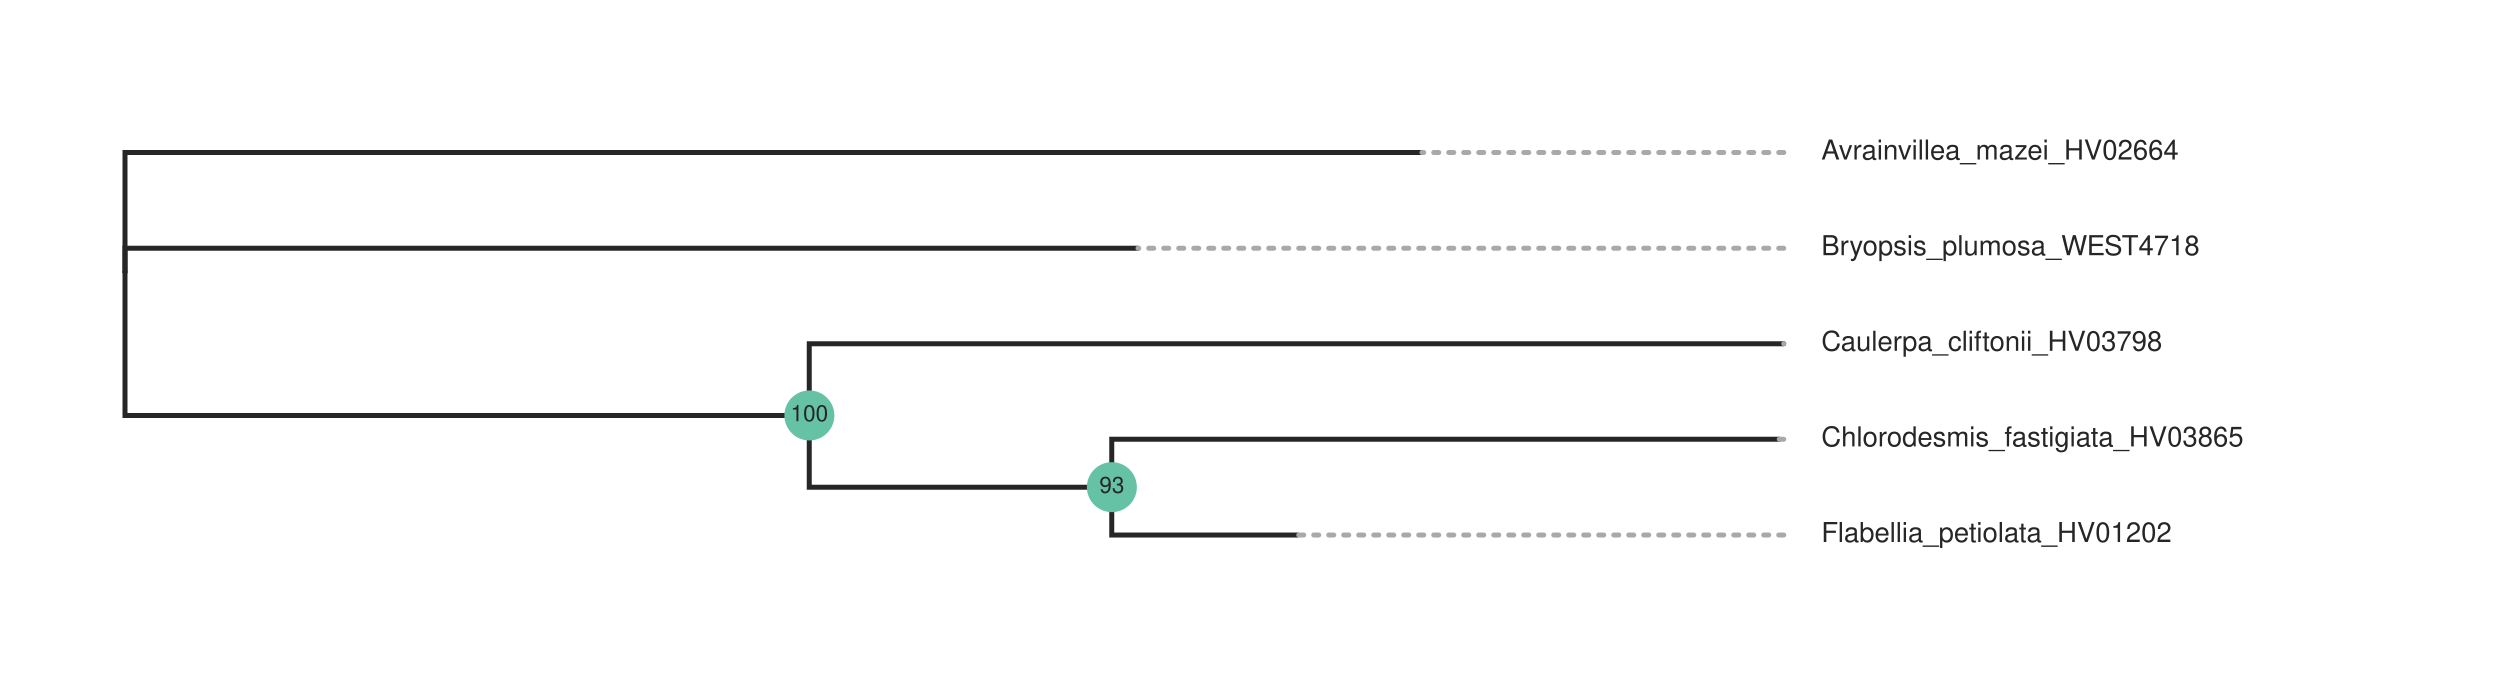
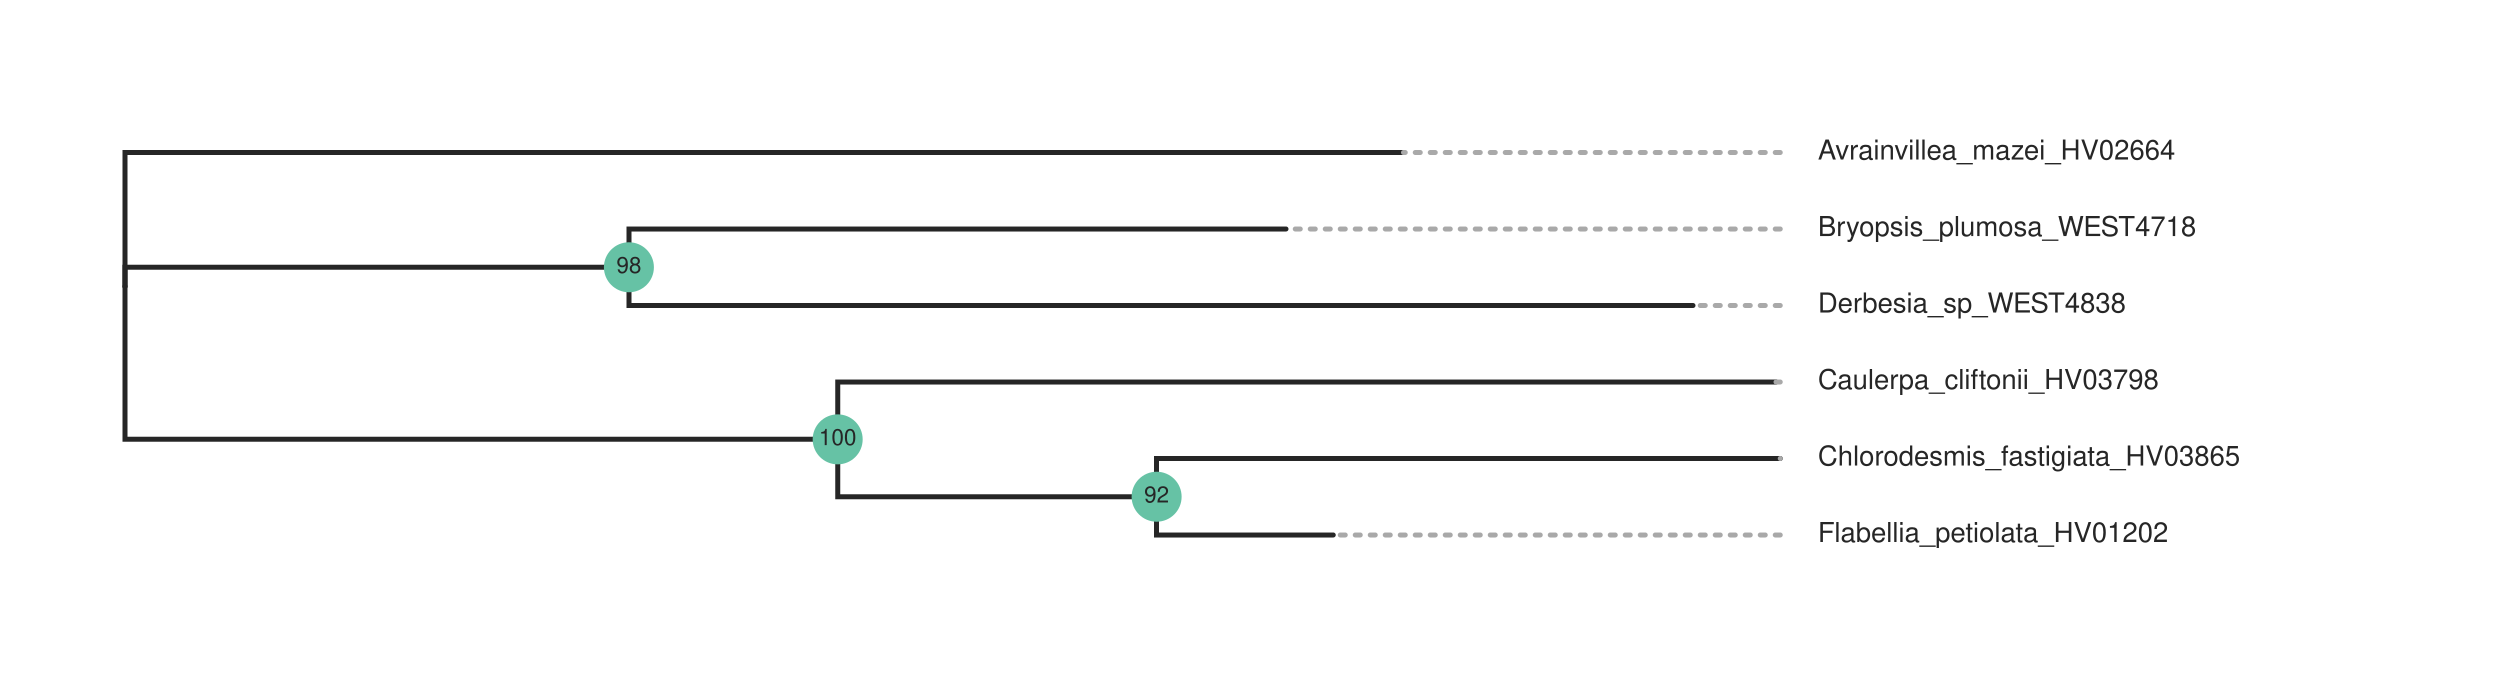
- <svg xmlns="http://www.w3.org/2000/svg" class="toyplot-canvas-Canvas" width="1000.0px" height="275.0px" viewBox="0 0 1000.0 275.0" preserveAspectRatio="xMidYMid meet" style="background-color:transparent;border-color:#292724;border-style:none;border-width:1.0;fill:rgb(16.1%,15.3%,14.1%);fill-opacity:1.0;font-family:Helvetica;font-size:12px;opacity:1.0;stroke:rgb(16.1%,15.3%,14.1%);stroke-opacity:1.0;stroke-width:1.0" id="t748af8608fe1494da290b1212364a182">
-   <g class="toyplot-coordinates-Cartesian" id="t965e74e32f3e4191a9d8c01c3d1781a3">
-     <clipPath id="t9bf388bc8651448abd129a2c4354a6c0">
+ <svg xmlns="http://www.w3.org/2000/svg" class="toyplot-canvas-Canvas" width="1000.0px" height="275.0px" viewBox="0 0 1000.0 275.0" preserveAspectRatio="xMidYMid meet" style="background-color:transparent;border-color:#292724;border-style:none;border-width:1.0;fill:rgb(16.1%,15.3%,14.1%);fill-opacity:1.0;font-family:Helvetica;font-size:12px;opacity:1.0;stroke:rgb(16.1%,15.3%,14.1%);stroke-opacity:1.0;stroke-width:1.0" id="tc8362e0a98504235ba58222098b52652">
+   <g class="toyplot-coordinates-Cartesian" id="t64ff553135744bdb95f85292f23dfcfa">
+     <clipPath id="tcc2b6dce2a7d4d7a99c880cf003fbae1">
      <rect x="30.0" y="30.0" width="940.0" height="215.0" />
    </clipPath>
-     <g clip-path="url(#t9bf388bc8651448abd129a2c4354a6c0)">
-       <g class="toytree-mark-Toytree" id="tb9ebbff6d1424713bd56eef0a18209a5">
+     <g clip-path="url(#tcc2b6dce2a7d4d7a99c880cf003fbae1)">
+       <g class="toytree-mark-Toytree" id="t72e39f82a56e4b12844d22cb530261b7">
        <g class="toytree-Edges" style="fill:none;stroke:rgb(14.9%,14.9%,14.9%);stroke-linecap:round;stroke-opacity:1;stroke-width:2">
-           <path d="M 50.0 108.8 L 50.0 166.2 L 323.7 166.2" id="7,6" />
-           <path d="M 323.7 166.2 L 323.7 194.9 L 444.7 194.9" id="6,5" />
-           <path d="M 50.0 108.8 L 50.0 61.0 L 568.8 61.0" id="7,4" />
-           <path d="M 50.0 108.8 L 50.0 99.3 L 455.2 99.3" id="7,3" />
-           <path d="M 323.7 166.2 L 323.7 137.5 L 713.5 137.5" id="6,2" />
-           <path d="M 444.7 194.9 L 444.7 175.7 L 711.7 175.7" id="5,1" />
-           <path d="M 444.7 194.9 L 444.7 214.0 L 519.0 214.0" id="5,0" />
+           <path d="M 50.0 114.6 L 50.0 106.9 L 251.6 106.9" id="9,8" />
+           <path d="M 50.0 114.6 L 50.0 175.7 L 335.1 175.7" id="9,7" />
+           <path d="M 335.1 175.7 L 335.1 198.7 L 462.6 198.7" id="7,6" />
+           <path d="M 50.0 114.6 L 50.0 61.0 L 561.4 61.0" id="9,5" />
+           <path d="M 251.6 106.9 L 251.6 91.6 L 514.4 91.6" id="8,4" />
+           <path d="M 251.6 106.9 L 251.6 122.2 L 677.2 122.2" id="8,3" />
+           <path d="M 335.1 175.7 L 335.1 152.8 L 710.4 152.8" id="7,2" />
+           <path d="M 462.6 198.7 L 462.6 183.4 L 712.1 183.4" id="6,1" />
+           <path d="M 462.6 198.7 L 462.6 214.0 L 533.3 214.0" id="6,0" />
        </g>
        <g class="toytree-AlignEdges" style="stroke:rgb(66.3%,66.3%,66.3%);stroke-dasharray:2, 4;stroke-linecap:round;stroke-opacity:1.0;stroke-width:2">
-           <path d="M 713.5 214.0 L 519.0 214.0" />
-           <path d="M 713.5 175.7 L 711.7 175.7" />
-           <path d="M 713.5 137.5 L 713.5 137.5" />
-           <path d="M 713.5 99.3 L 455.2 99.3" />
-           <path d="M 713.5 61.0 L 568.8 61.0" />
+           <path d="M 712.1 214.0 L 533.3 214.0" />
+           <path d="M 712.1 183.4 L 712.1 183.4" />
+           <path d="M 712.1 152.8 L 710.4 152.8" />
+           <path d="M 712.1 122.2 L 677.2 122.2" />
+           <path d="M 712.1 91.6 L 514.4 91.6" />
+           <path d="M 712.1 61.0 L 561.4 61.0" />
        </g>
        <g class="toytree-Nodes" style="fill:rgb(40%,76.1%,64.7%);fill-opacity:1.0;stroke:None;stroke-width:1">
-           <g id="node-0" transform="translate(519.025,213.986)">
+           <g id="node-0" transform="translate(533.262,213.986)">
            <circle r="0.0" />
          </g>
-           <g id="node-1" transform="translate(711.653,175.743)">
+           <g id="node-1" transform="translate(712.146,183.392)">
            <circle r="0.0" />
          </g>
-           <g id="node-2" transform="translate(713.520,137.500)">
+           <g id="node-2" transform="translate(710.413,152.797)">
            <circle r="0.0" />
          </g>
-           <g id="node-3" transform="translate(455.219,99.257)">
+           <g id="node-3" transform="translate(677.160,122.203)">
            <circle r="0.0" />
          </g>
-           <g id="node-4" transform="translate(568.803,61.014)">
+           <g id="node-4" transform="translate(514.400,91.608)">
            <circle r="0.0" />
          </g>
-           <g id="node-5" transform="translate(444.749,194.865)">
+           <g id="node-5" transform="translate(561.445,61.014)">
+             <circle r="0.0" />
+           </g>
+           <g id="node-6" transform="translate(462.647,198.689)">
            <circle r="10.0" />
          </g>
-           <g id="node-6" transform="translate(323.749,166.182)">
+           <g id="node-7" transform="translate(335.070,175.743)">
            <circle r="10.0" />
          </g>
-           <g id="node-7" transform="translate(50.000,108.818)">
+           <g id="node-8" transform="translate(251.563,106.906)">
+             <circle r="10.0" />
+           </g>
+           <g id="node-9" transform="translate(50.000,114.554)">
            <circle r="0.0" />
          </g>
        </g>
        <g class="toytree-NodeLabels" style="fill:rgb(14.9%,14.9%,14.9%);fill-opacity:1.0;font-size:9px;stroke:none">
-           <g transform="translate(439.74,197.16)">
-             <text>93</text>
+           <g transform="translate(457.64,200.99)">
+             <text>92</text>
          </g>
-           <g transform="translate(316.24,168.48)">
+           <g transform="translate(327.56,178.04)">
            <text>100</text>
+           </g>
+           <g transform="translate(246.56,109.21)">
+             <text>98</text>
          </g>
        </g>
        <g class="toytree-TipLabels" style="fill:rgb(14.9%,14.9%,14.9%);fill-opacity:1.0;font-family:helvetica;font-size:11px;font-weight:normal;stroke:none;white-space:pre">
-           <g transform="translate(713.52,213.99)rotate(0)">
+           <g transform="translate(712.15,213.99)rotate(0)">
            <text x="15.00" y="2.81" style="">Flabellia_petiolata_HV01202</text>
          </g>
-           <g transform="translate(713.52,175.74)rotate(0)">
+           <g transform="translate(712.15,183.39)rotate(0)">
            <text x="15.00" y="2.81" style="">Chlorodesmis_fastigiata_HV03865</text>
          </g>
-           <g transform="translate(713.52,137.50)rotate(0)">
+           <g transform="translate(712.15,152.80)rotate(0)">
            <text x="15.00" y="2.81" style="">Caulerpa_cliftonii_HV03798</text>
          </g>
-           <g transform="translate(713.52,99.26)rotate(0)">
+           <g transform="translate(712.15,122.20)rotate(0)">
+             <text x="15.00" y="2.81" style="">Derbesia_sp_WEST4838</text>
+           </g>
+           <g transform="translate(712.15,91.61)rotate(0)">
            <text x="15.00" y="2.81" style="">Bryopsis_plumosa_WEST4718</text>
          </g>
-           <g transform="translate(713.52,61.01)rotate(0)">
+           <g transform="translate(712.15,61.01)rotate(0)">
            <text x="15.00" y="2.81" style="">Avrainvillea_mazei_HV02664</text>
          </g>
        </g>
      </g>
    </g>
  </g>
</svg>
